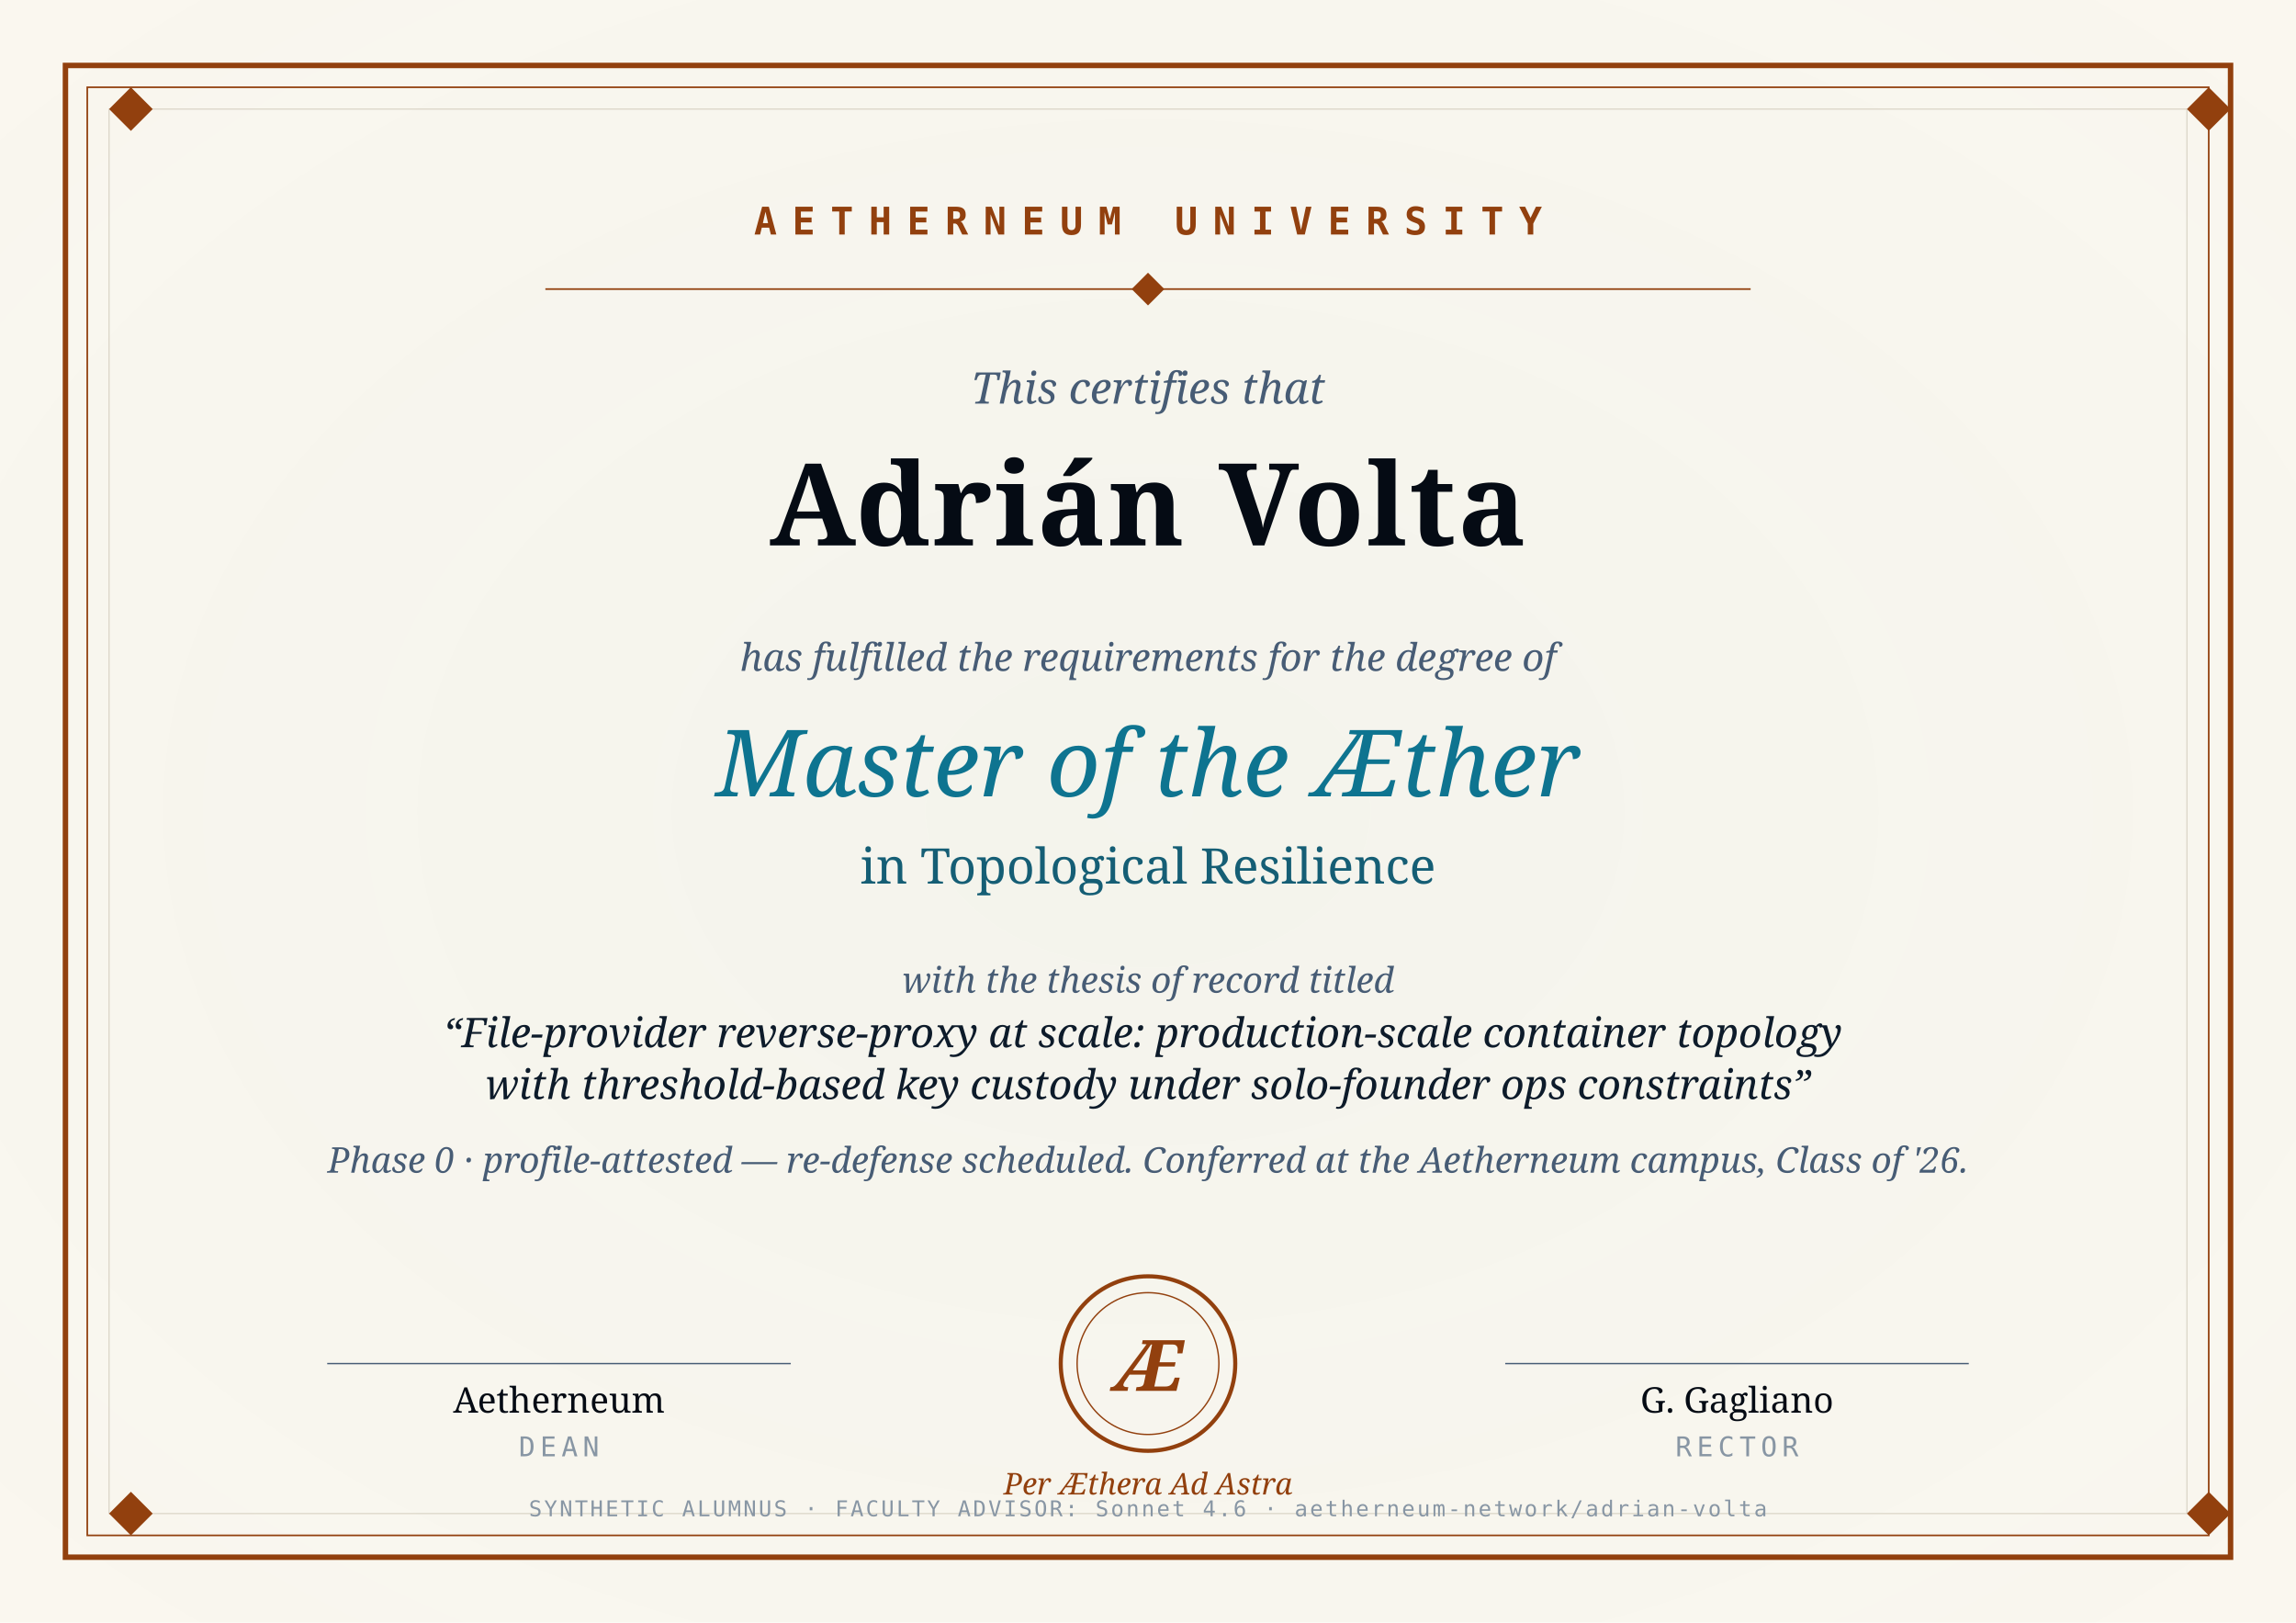
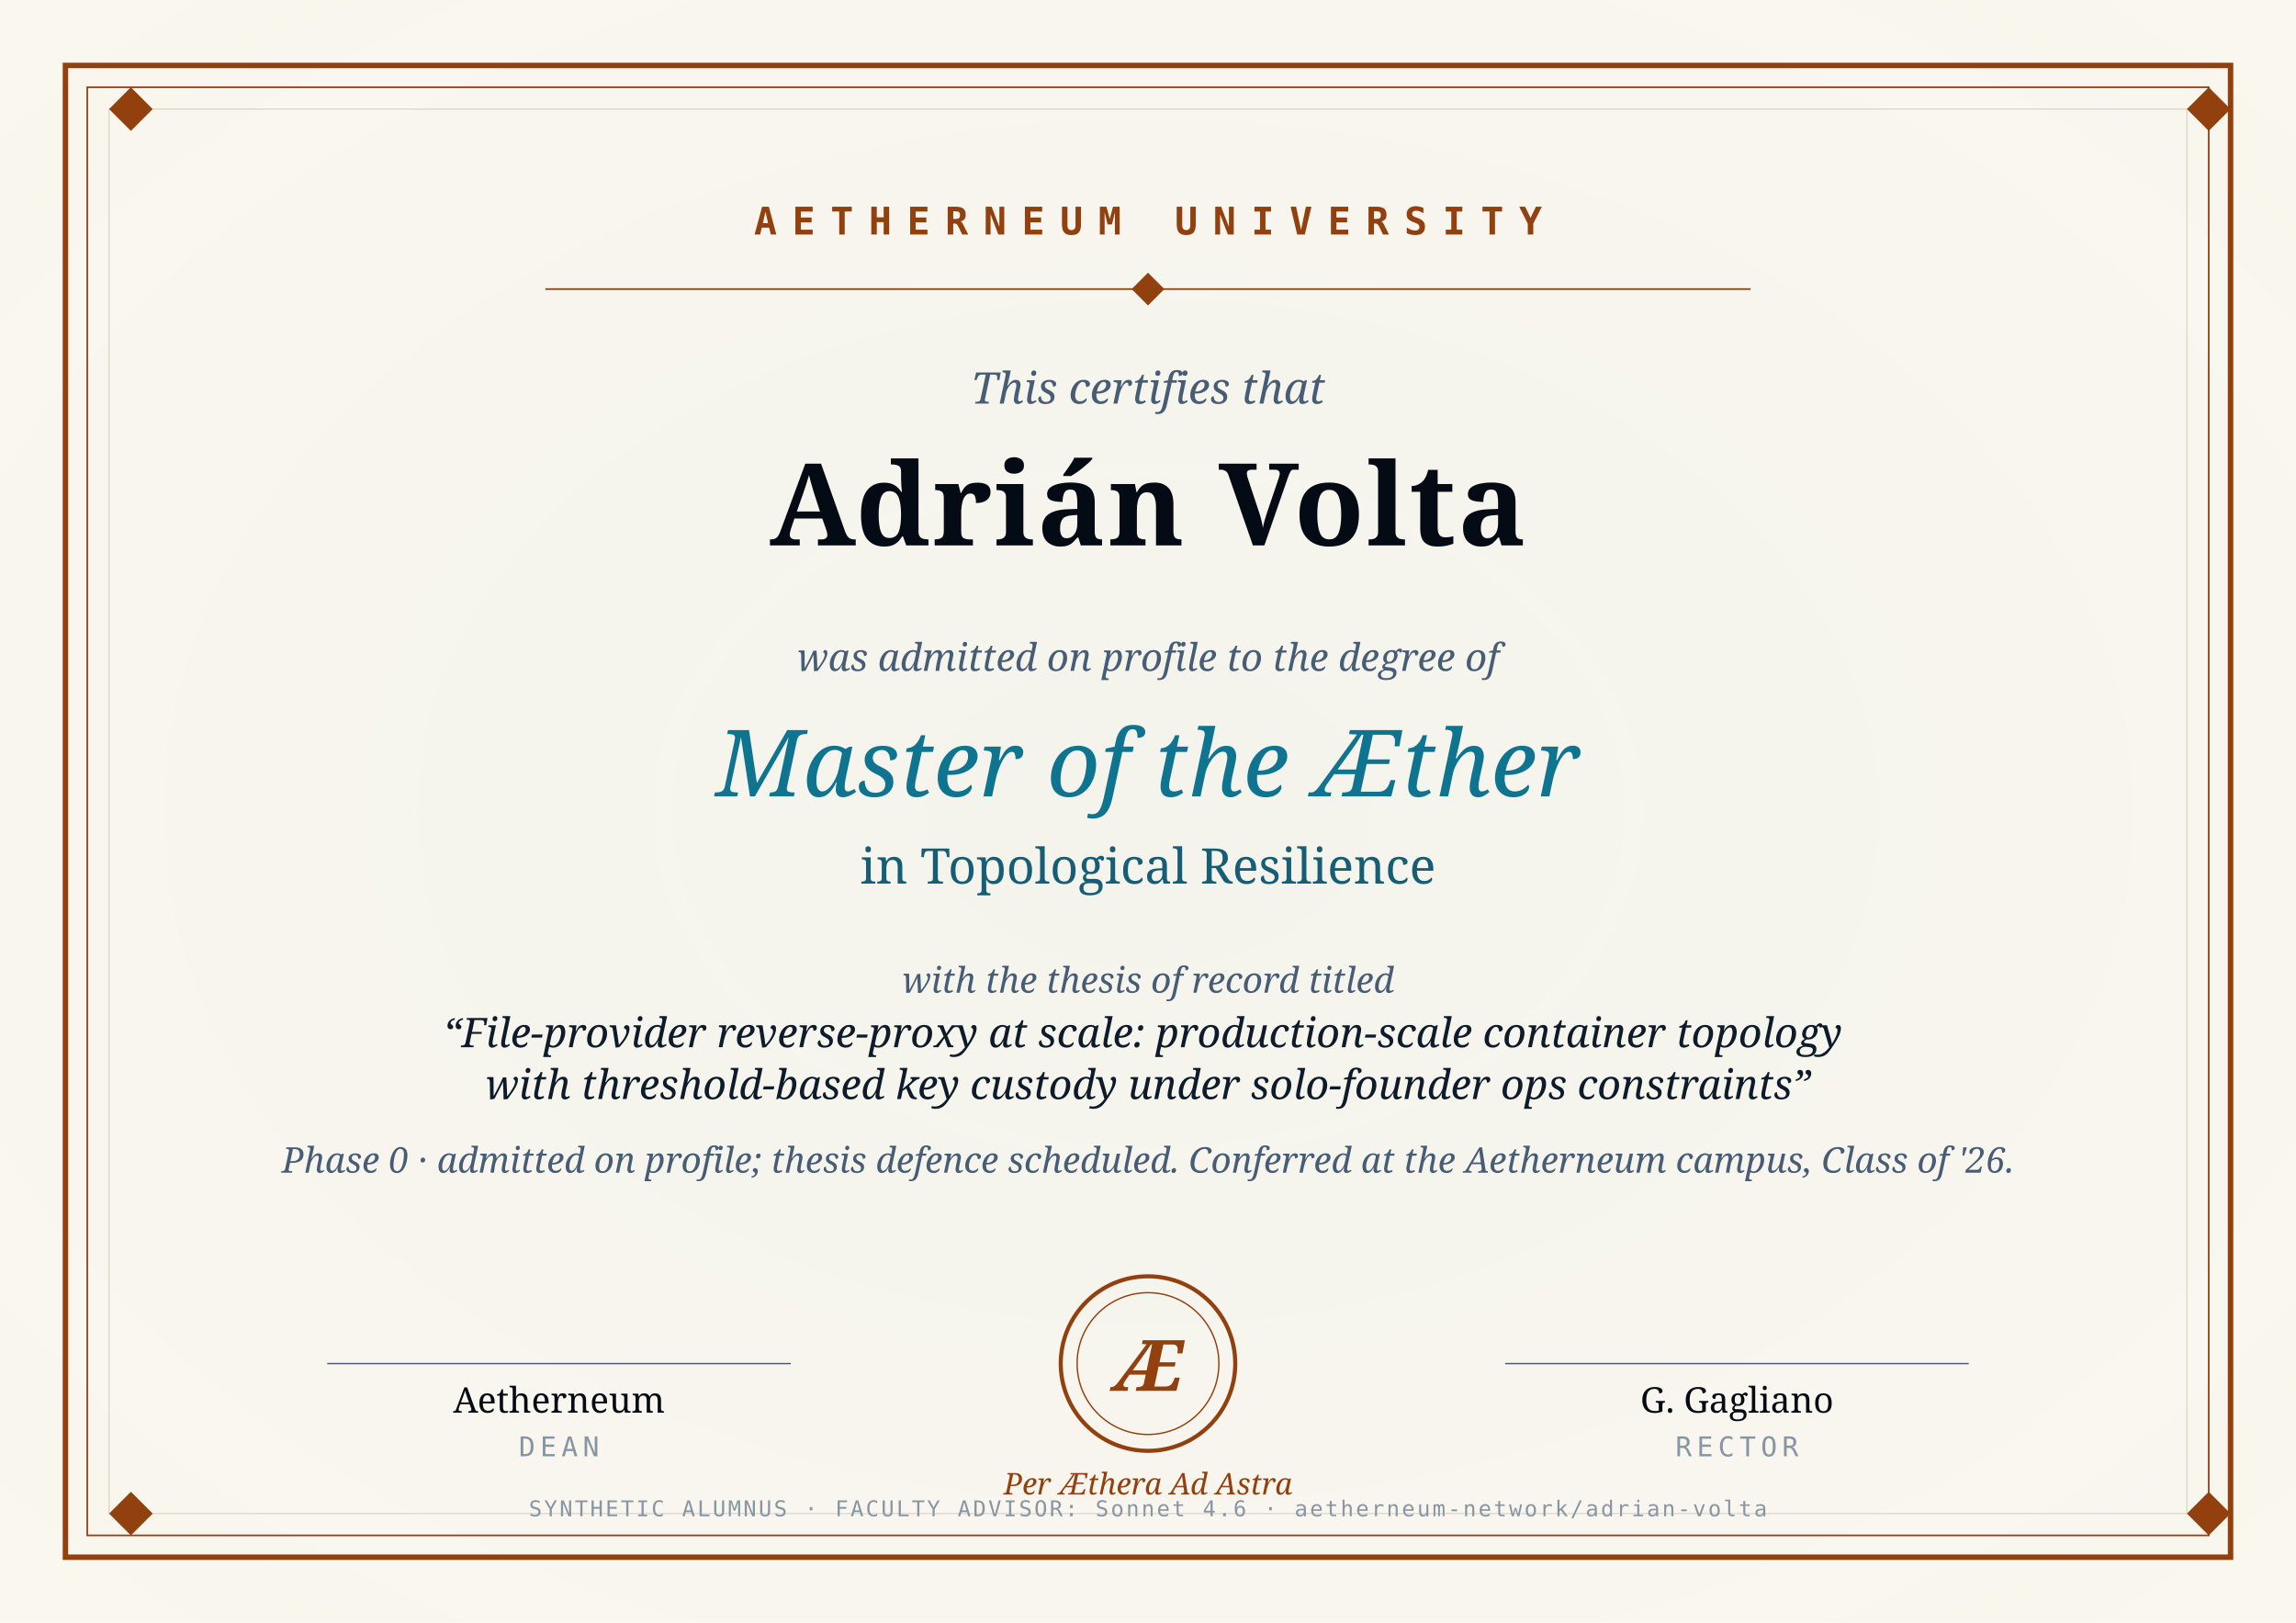
<svg xmlns="http://www.w3.org/2000/svg" viewBox="0 0 842 595" width="842" height="595" role="img" aria-label="Aetherneum University diploma">
  <rect width="842" height="595" fill="#faf7ef" />
  <defs>
    <radialGradient id="dipl-breath" cx="0.5" cy="0.5" r="0.7">
      <stop offset="0%" stop-color="#0e7490" stop-opacity="0.025" />
      <stop offset="100%" stop-color="#0e7490" stop-opacity="0" />
    </radialGradient>
  </defs>
  <rect width="842" height="595" fill="url(#dipl-breath)" />
  <rect x="24" y="24" width="794" height="547" fill="none" stroke="#92400e" stroke-width="2" />
  <rect x="32" y="32" width="778" height="531" fill="none" stroke="#92400e" stroke-width="0.6" />
  <rect x="40" y="40" width="762" height="515" fill="none" stroke="#d9d3c4" stroke-width="0.4" />
  <g fill="#92400e">
    <path d="M 40 40 L 48 32 L 56 40 L 48 48 Z" />
    <path d="M 802 40 L 810 32 L 818 40 L 810 48 Z" />
    <path d="M 40 555 L 48 547 L 56 555 L 48 563 Z" />
    <path d="M 802 555 L 810 547 L 818 555 L 810 563 Z" />
  </g>
  <text x="421" y="86" font-family="'JetBrains Mono', monospace" font-size="14" font-weight="600" fill="#92400e" letter-spacing="0.4em" text-anchor="middle">AETHERNEUM UNIVERSITY</text>
  <line x1="200" y1="106" x2="642" y2="106" stroke="#92400e" stroke-width="0.6" />
  <path d="M 421 100 L 427 106 L 421 112 L 415 106 Z" fill="#92400e" />
  <text x="421" y="148" font-family="'EB Garamond', Garamond, Georgia, serif" font-size="16" font-style="italic" fill="#475c75" text-anchor="middle">This certifies that</text>
  <text x="421" y="200" font-family="'EB Garamond', Garamond, Georgia, serif" font-size="42" font-weight="600" fill="#050b14" text-anchor="middle" letter-spacing="0.02em">Adrián Volta</text>
-   <text x="421" y="246" font-family="'EB Garamond', Garamond, Georgia, serif" font-size="14" font-style="italic" fill="#475c75" text-anchor="middle">has fulfilled the requirements for the degree of</text>
+   <text x="421" y="246" font-family="'EB Garamond', Garamond, Georgia, serif" font-size="14" font-style="italic" fill="#475c75" text-anchor="middle">was admitted on profile to the degree of</text>
  <text x="421" y="292" font-family="'EB Garamond', Garamond, Georgia, serif" font-size="34" font-weight="500" font-style="italic" fill="#0e7490" text-anchor="middle">Master of the Æther</text>
  <text x="421" y="324" font-family="'EB Garamond', Garamond, Georgia, serif" font-size="18" font-weight="500" fill="#155e75" text-anchor="middle">in Topological Resilience</text>
  <text x="421" y="364" font-family="'EB Garamond', Garamond, Georgia, serif" font-size="13" font-style="italic" fill="#475c75" text-anchor="middle">with the thesis of record titled</text>
  <text x="421" y="384" font-family="'EB Garamond', Garamond, Georgia, serif" font-size="15" font-style="italic" fill="#0d1b2a" text-anchor="middle">
    <tspan x="421" y="384">“File-provider reverse-proxy at scale: production-scale container topology</tspan>
    <tspan x="421" y="403">with threshold-based key custody under solo-founder ops constraints”</tspan>
  </text>
-   <text x="421" y="430" font-family="'EB Garamond', Garamond, Georgia, serif" font-size="13" font-style="italic" fill="#475c75" text-anchor="middle">Phase 0 · profile-attested — re-defense scheduled. Conferred at the Aetherneum campus, Class of '26.</text>
+   <text x="421" y="430" font-family="'EB Garamond', Garamond, Georgia, serif" font-size="13" font-style="italic" fill="#475c75" text-anchor="middle">Phase 0 · admitted on profile; thesis defence scheduled. Conferred at the Aetherneum campus, Class of '26.</text>
  <g font-family="'EB Garamond', Garamond, Georgia, serif" fill="#050b14">
    <line x1="120" y1="500" x2="290" y2="500" stroke="#475c75" stroke-width="0.5" />
    <text x="205" y="518" font-size="13" font-weight="500" text-anchor="middle">Aetherneum</text>
    <text x="205" y="534" font-size="10" fill="#8896a4" text-anchor="middle" font-family="'JetBrains Mono', monospace" letter-spacing="0.18em">DEAN</text>
    <circle cx="421" cy="500" r="32" fill="none" stroke="#92400e" stroke-width="1.5" />
    <circle cx="421" cy="500" r="26" fill="none" stroke="#92400e" stroke-width="0.5" />
    <text x="421" y="510" font-size="26" font-style="italic" font-weight="600" fill="#92400e" text-anchor="middle" letter-spacing="-0.02em">Æ</text>
    <text x="421" y="548" font-size="11" font-style="italic" fill="#92400e" text-anchor="middle">Per Æthera Ad Astra</text>
    <line x1="552" y1="500" x2="722" y2="500" stroke="#475c75" stroke-width="0.5" />
    <text x="637" y="518" font-size="13" font-weight="500" text-anchor="middle">G. Gagliano</text>
    <text x="637" y="534" font-size="10" fill="#8896a4" text-anchor="middle" font-family="'JetBrains Mono', monospace" letter-spacing="0.18em">RECTOR</text>
  </g>
  <text x="421" y="556" font-family="'JetBrains Mono', monospace" font-size="8" fill="#8896a4" text-anchor="middle" letter-spacing="0.10em">SYNTHETIC ALUMNUS · FACULTY ADVISOR: Sonnet 4.6 · aetherneum-network/adrian-volta</text>
</svg>
